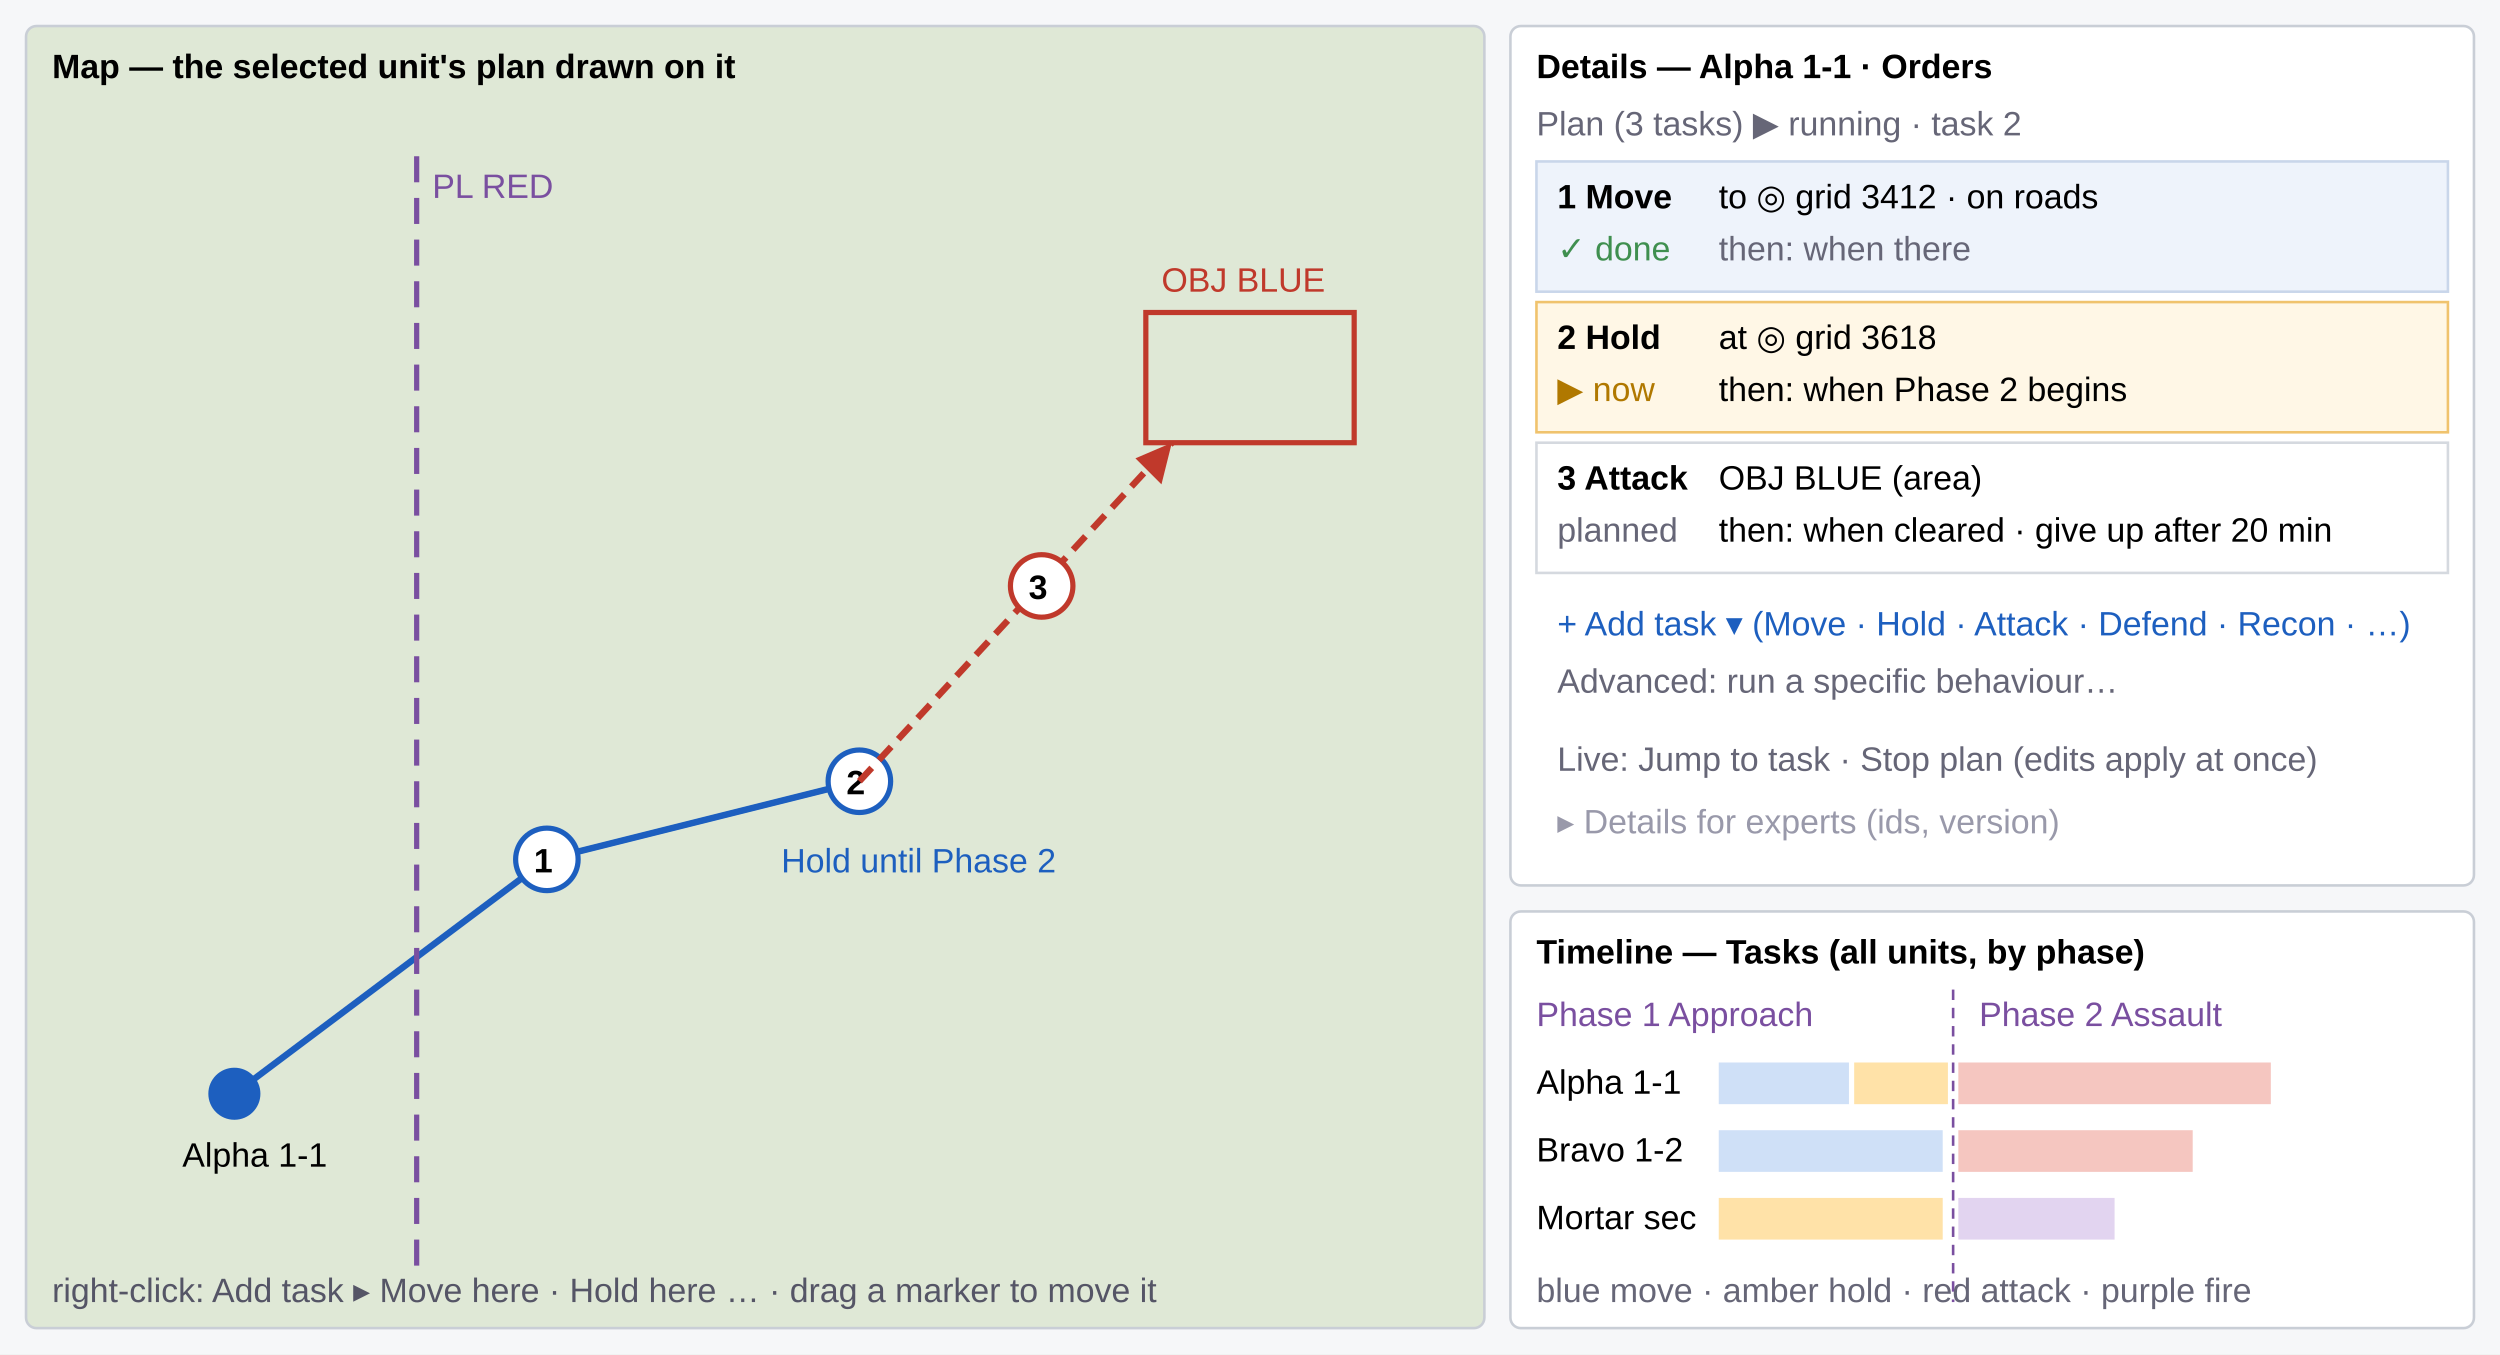
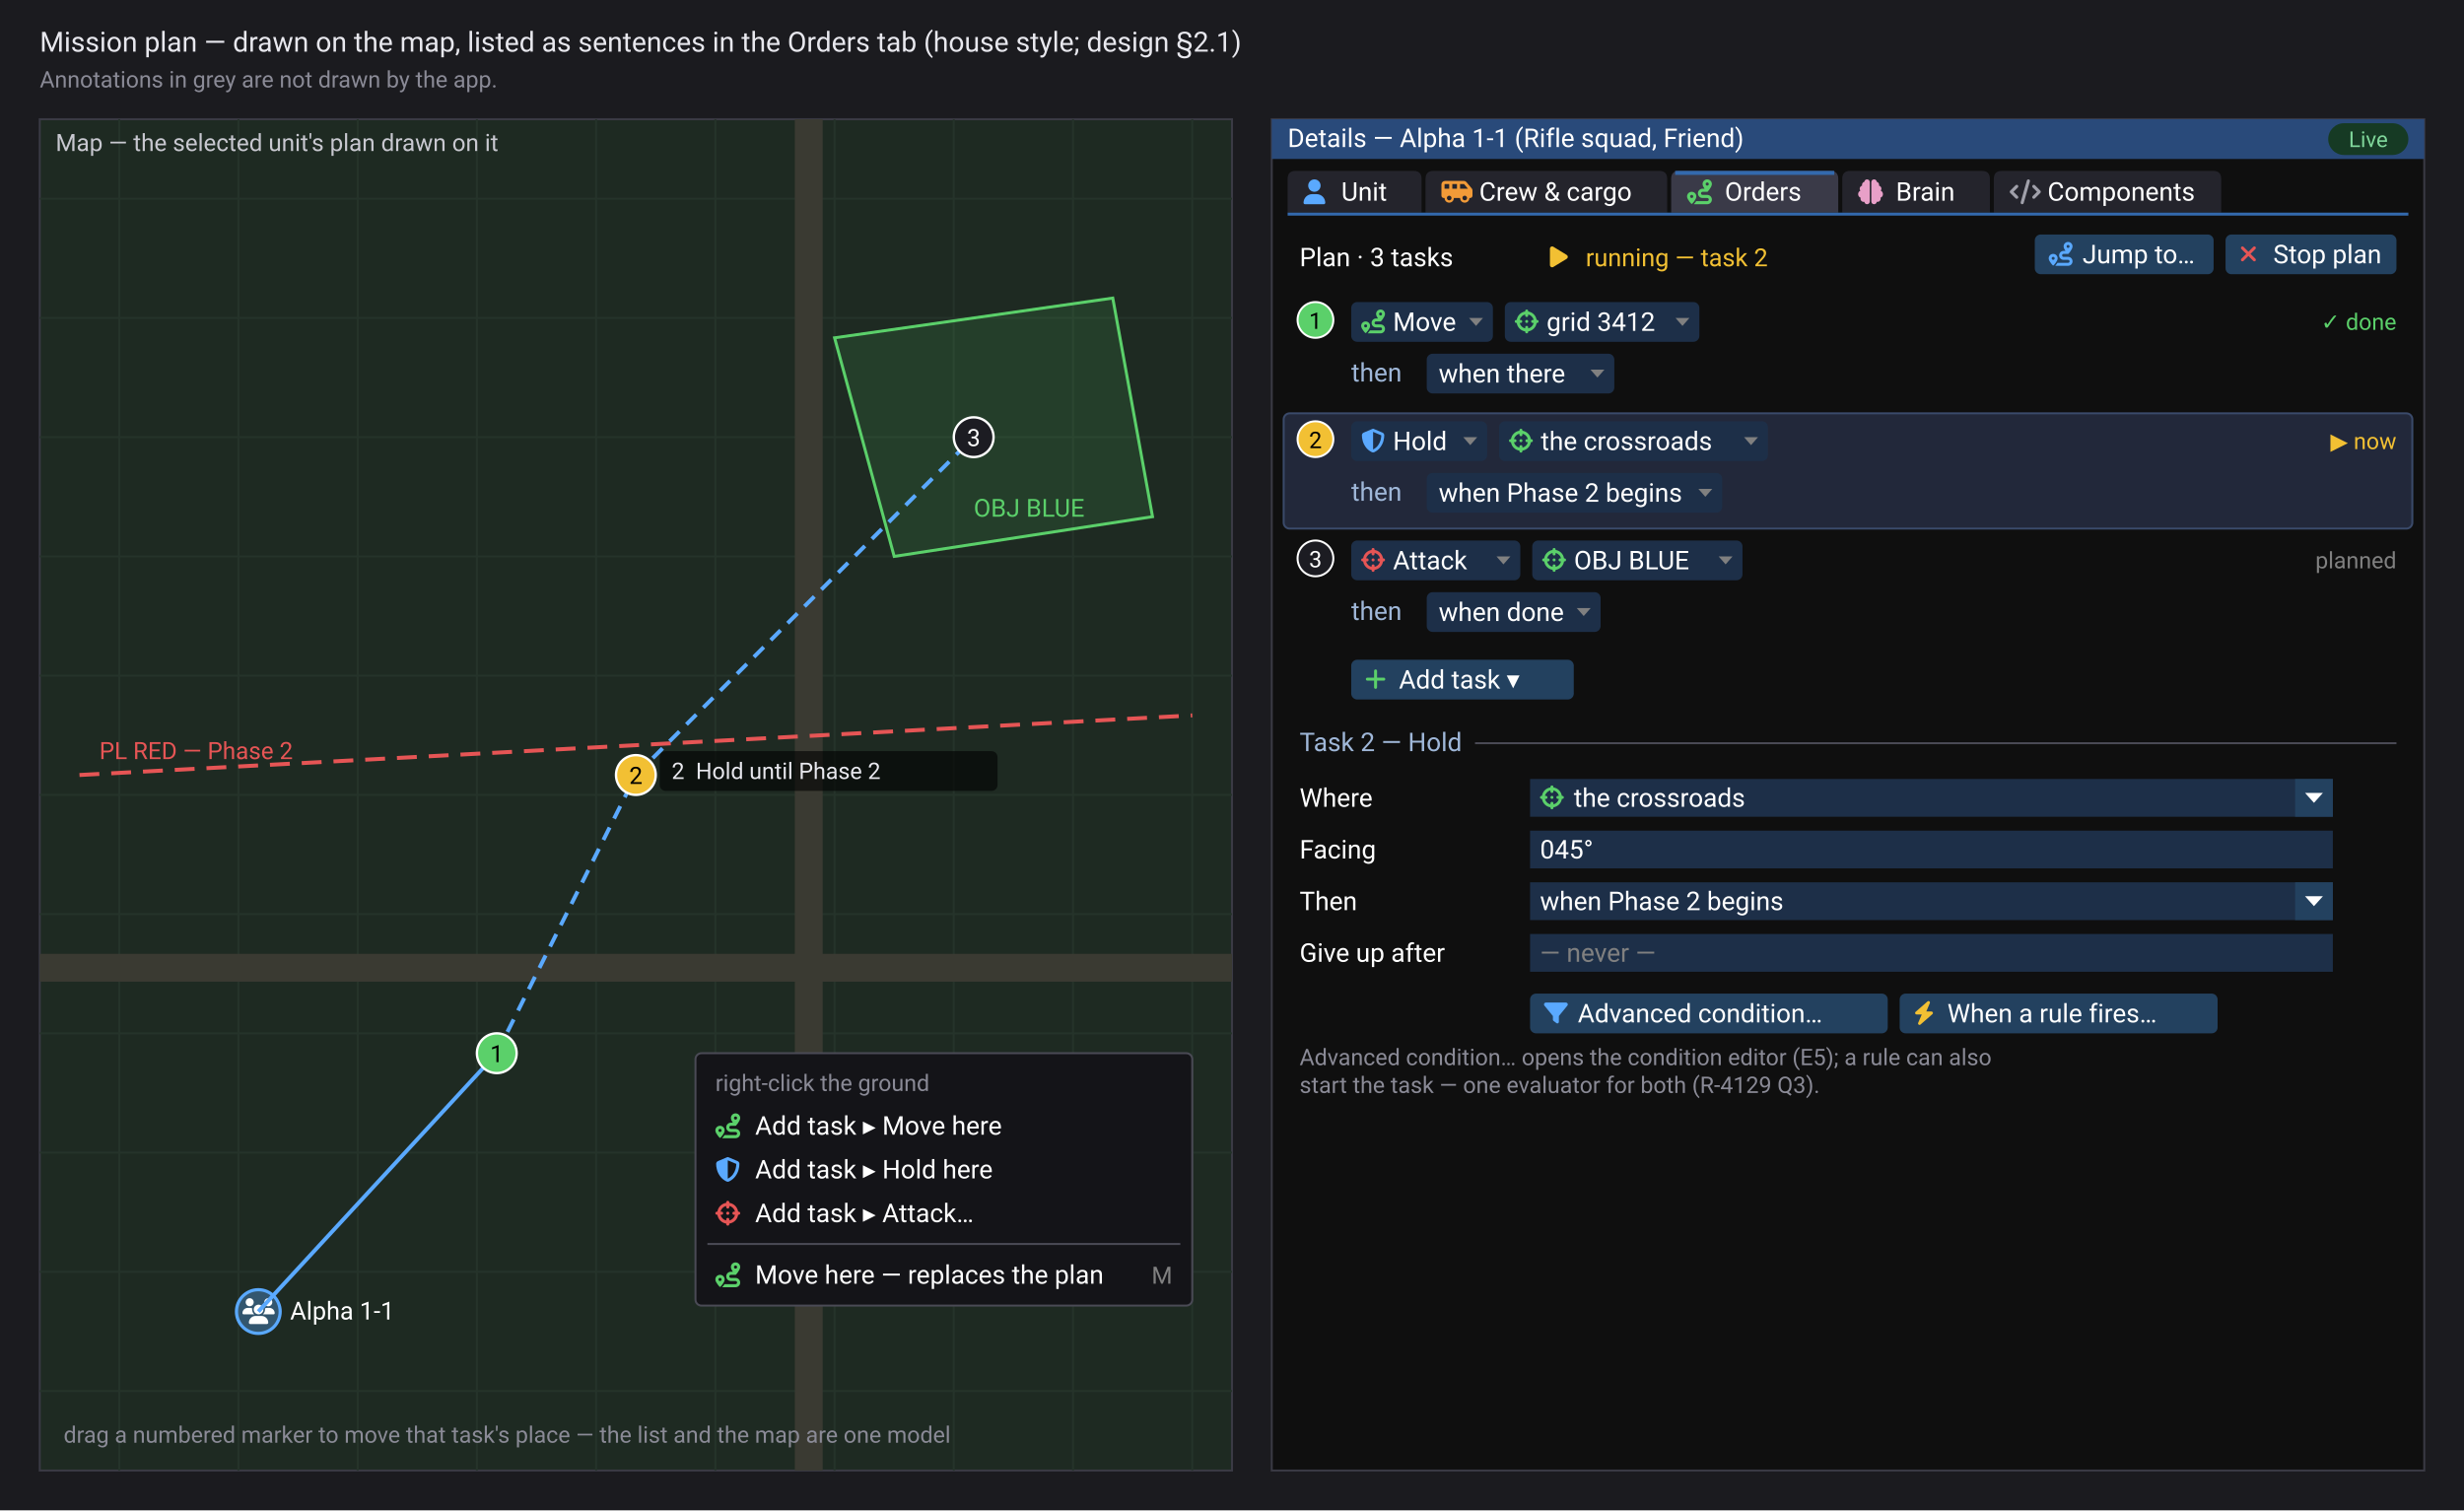
- <svg xmlns="http://www.w3.org/2000/svg" viewBox="0 0 960 520" font-family="Segoe UI, Arial, sans-serif" font-size="13">
-   <rect width="960" height="520" fill="#f6f7f9" />
-   <rect x="10" y="10" width="560" height="500" rx="4" fill="#dfe8d6" stroke="#c9ced6" />
-   <text x="20" y="30" font-weight="bold">Map — the selected unit's plan drawn on it</text>
-   <circle cx="90" cy="420" r="10" fill="#1d5fbf" />
-   <text x="70" y="448">Alpha 1-1</text>
-   <path d="M90 420 L210 330 L330 300" stroke="#1d5fbf" stroke-width="2.5" fill="none" />
-   <circle cx="210" cy="330" r="12" fill="#fff" stroke="#1d5fbf" stroke-width="2" />
-   <text x="205" y="335" font-weight="bold">1</text>
-   <circle cx="330" cy="300" r="12" fill="#fff" stroke="#1d5fbf" stroke-width="2" />
-   <text x="325" y="305" font-weight="bold">2</text>
-   <text x="300" y="335" fill="#1d5fbf">Hold until Phase 2</text>
-   <path d="M330 300 L450 170" stroke="#c0392b" stroke-width="2.5" fill="none" stroke-dasharray="7 4" />
-   <polygon points="450,170 436,176 446,186" fill="#c0392b" />
-   <circle cx="400" cy="225" r="12" fill="#fff" stroke="#c0392b" stroke-width="2" />
-   <text x="395" y="230" font-weight="bold">3</text>
-   <rect x="440" y="120" width="80" height="50" fill="none" stroke="#c0392b" stroke-width="2" />
-   <text x="446" y="112" fill="#c0392b">OBJ BLUE</text>
-   <line x1="160" y1="60" x2="160" y2="490" stroke="#7a4fa0" stroke-width="2" stroke-dasharray="10 6" />
-   <text x="166" y="76" fill="#7a4fa0">PL RED</text>
-   <text x="20" y="500" fill="#556">right-click: Add task ▸ Move here · Hold here … · drag a marker to move it</text>
-   <rect x="580" y="10" width="370" height="330" rx="4" fill="#fff" stroke="#c9ced6" />
-   <text x="590" y="30" font-weight="bold">Details — Alpha 1-1 · Orders</text>
-   <text x="590" y="52" fill="#667">Plan  (3 tasks)              ▶ running · task 2</text>
-   <rect x="590" y="62" width="350" height="50" fill="#eef3fb" stroke="#c9d6ea" />
-   <text x="598" y="80" font-weight="bold">1  Move</text>
-   <text x="660" y="80">to  ◎ grid 3412 · on roads</text>
-   <text x="598" y="100" fill="#3f8f4f">✓ done</text>
-   <text x="660" y="100" fill="#667">then: when there</text>
-   <rect x="590" y="116" width="350" height="50" fill="#fff7e6" stroke="#f0c36d" />
-   <text x="598" y="134" font-weight="bold">2  Hold</text>
-   <text x="660" y="134">at  ◎ grid 3618</text>
-   <text x="598" y="154" fill="#b07800">▶ now</text>
-   <text x="660" y="154">then: when Phase 2 begins</text>
-   <rect x="590" y="170" width="350" height="50" fill="#fff" stroke="#d5d9df" />
-   <text x="598" y="188" font-weight="bold">3  Attack</text>
-   <text x="660" y="188">OBJ BLUE  (area)</text>
-   <text x="598" y="208" fill="#667">planned</text>
-   <text x="660" y="208">then: when cleared · give up after 20 min</text>
-   <text x="598" y="244" fill="#1d5fbf">+ Add task ▾   (Move · Hold · Attack · Defend · Recon · …)</text>
-   <text x="598" y="266" fill="#667">Advanced: run a specific behaviour…</text>
-   <text x="598" y="296" fill="#667">Live: Jump to task · Stop plan     (edits apply at once)</text>
-   <text x="598" y="320" fill="#99a">▸ Details for experts (ids, version)</text>
-   <rect x="580" y="350" width="370" height="160" rx="4" fill="#fff" stroke="#c9ced6" />
-   <text x="590" y="370" font-weight="bold">Timeline — Tasks (all units, by phase)</text>
-   <text x="590" y="394" fill="#7a4fa0">Phase 1 Approach</text>
-   <text x="760" y="394" fill="#7a4fa0">Phase 2 Assault</text>
-   <line x1="750" y1="380" x2="750" y2="500" stroke="#7a4fa0" stroke-dasharray="4 3" />
-   <text x="590" y="420">Alpha 1-1</text>
-   <rect x="660" y="408" width="50" height="16" fill="#cfe0f7" />
-   <rect x="712" y="408" width="36" height="16" fill="#ffe2a8" />
-   <rect x="752" y="408" width="120" height="16" fill="#f5c6c0" />
-   <text x="590" y="446">Bravo 1-2</text>
-   <rect x="660" y="434" width="86" height="16" fill="#cfe0f7" />
-   <rect x="752" y="434" width="90" height="16" fill="#f5c6c0" />
-   <text x="590" y="472">Mortar sec</text>
-   <rect x="660" y="460" width="86" height="16" fill="#ffe2a8" />
-   <rect x="752" y="460" width="60" height="16" fill="#e2d4f0" />
-   <text x="590" y="500" fill="#667">blue move · amber hold · red attack · purple fire</text>
+ <svg xmlns="http://www.w3.org/2000/svg" width="1240" height="760" viewBox="0 0 1240 760">
+   <rect x="0" y="0" width="1240" height="760" fill="#1B1B1F" rx="0" opacity="1" />
+   <text x="20" y="26" fill="#E8E8EE" font-size="14" font-family="Roboto, Segoe UI, Arial, sans-serif" text-anchor="start" xml:space="preserve">Mission plan — drawn on the map, listed as sentences in the Orders tab (house style; design §2.1)</text>
+   <text x="20" y="44" fill="#8A8A96" font-size="11.5" font-family="Roboto, Segoe UI, Arial, sans-serif" text-anchor="start" xml:space="preserve">Annotations in grey are not drawn by the app.</text>
+   <rect x="20" y="60" width="600" height="680" fill="#1E2A22" rx="0" stroke="#3A3A44" stroke-width="1" opacity="1" />
+   <line x1="60" y1="60" x2="60" y2="740" stroke="#25332A" stroke-width="1" />
+   <line x1="120" y1="60" x2="120" y2="740" stroke="#25332A" stroke-width="1" />
+   <line x1="180" y1="60" x2="180" y2="740" stroke="#25332A" stroke-width="1" />
+   <line x1="240" y1="60" x2="240" y2="740" stroke="#25332A" stroke-width="1" />
+   <line x1="300" y1="60" x2="300" y2="740" stroke="#25332A" stroke-width="1" />
+   <line x1="360" y1="60" x2="360" y2="740" stroke="#25332A" stroke-width="1" />
+   <line x1="420" y1="60" x2="420" y2="740" stroke="#25332A" stroke-width="1" />
+   <line x1="480" y1="60" x2="480" y2="740" stroke="#25332A" stroke-width="1" />
+   <line x1="540" y1="60" x2="540" y2="740" stroke="#25332A" stroke-width="1" />
+   <line x1="600" y1="60" x2="600" y2="740" stroke="#25332A" stroke-width="1" />
+   <line x1="20" y1="100" x2="620" y2="100" stroke="#25332A" stroke-width="1" />
+   <line x1="20" y1="160" x2="620" y2="160" stroke="#25332A" stroke-width="1" />
+   <line x1="20" y1="220" x2="620" y2="220" stroke="#25332A" stroke-width="1" />
+   <line x1="20" y1="280" x2="620" y2="280" stroke="#25332A" stroke-width="1" />
+   <line x1="20" y1="340" x2="620" y2="340" stroke="#25332A" stroke-width="1" />
+   <line x1="20" y1="400" x2="620" y2="400" stroke="#25332A" stroke-width="1" />
+   <line x1="20" y1="460" x2="620" y2="460" stroke="#25332A" stroke-width="1" />
+   <line x1="20" y1="520" x2="620" y2="520" stroke="#25332A" stroke-width="1" />
+   <line x1="20" y1="580" x2="620" y2="580" stroke="#25332A" stroke-width="1" />
+   <line x1="20" y1="640" x2="620" y2="640" stroke="#25332A" stroke-width="1" />
+   <line x1="20" y1="700" x2="620" y2="700" stroke="#25332A" stroke-width="1" />
+   <rect x="20" y="480" width="600" height="14" fill="#3A3A32" rx="0" opacity="1" />
+   <rect x="400" y="60" width="14" height="680" fill="#3A3A32" rx="0" opacity="1" />
+   <text x="28" y="76" fill="#C8C8D0" font-size="12" font-family="Roboto, Segoe UI, Arial, sans-serif" text-anchor="start" xml:space="preserve">Map — the selected unit's plan drawn on it</text>
+   <polygon points="420,170 560,150 580,260 450,280" fill="#5BD06A" fill-opacity="0.12" stroke="#5BD06A" stroke-width="1.5" />
+   <text x="490" y="260" fill="#5BD06A" font-size="12.5" font-family="Roboto, Segoe UI, Arial, sans-serif" text-anchor="start" xml:space="preserve">OBJ BLUE</text>
+   <line x1="40" y1="390" x2="600" y2="360" stroke="#E65555" stroke-width="2" stroke-dasharray="10 6" />
+   <text x="50" y="382" fill="#E65555" font-size="12" font-family="Roboto, Segoe UI, Arial, sans-serif" text-anchor="start" xml:space="preserve">PL RED — Phase 2</text>
+   <circle cx="130" cy="660" r="11" fill="#5AA9FF" fill-opacity="0.35" stroke="#5AA9FF" stroke-width="1.6" />
+   <path d="M144 448Q189 447 213 408Q235 368 213 328Q189 289 144 288Q99 289 75 328Q53 368 75 408Q99 447 144 448ZM512 448Q557 447 581 408Q603 368 581 328Q557 289 512 288Q467 289 443 328Q421 368 443 408Q467 447 512 448ZM0 149Q1 195 31 225Q61 255 107 256H149Q173 256 194 246Q192 235 192 224Q194 165 235 128Q235 128 235 128Q235 128 235 128H21Q2 130 0 149ZM405 128Q405 128 405 128Q405 128 405 128Q446 165 448 224Q448 235 446 246Q467 256 491 256H533Q579 255 609 225Q639 195 640 149Q638 130 619 128H405ZM224 224Q224 250 237 272Q250 294 272 307Q295 320 320 320Q345 320 368 307Q390 294 403 272Q416 250 416 224Q416 198 403 176Q390 154 368 141Q345 128 320 128Q295 128 272 141Q250 154 237 176Q224 198 224 224ZM128 -37Q129 19 167 57Q205 95 261 96H379Q435 95 473 57Q511 19 512 -37Q510 -62 485 -64H155Q130 -62 128 -37Z" fill="#FFFFFF" fill-opacity="1" transform="translate(122,664.6543) scale(0.02539062,-0.02539062)" />
+   <text x="146" y="664" fill="#FFFFFF" font-size="12.5" font-family="Roboto, Segoe UI, Arial, sans-serif" text-anchor="start" xml:space="preserve">Alpha 1-1</text>
+   <line x1="130" y1="660" x2="250" y2="530" stroke="#5AA9FF" stroke-width="2" />
+   <line x1="250" y1="530" x2="320" y2="390" stroke="#5AA9FF" stroke-width="2" stroke-dasharray="7 5" />
+   <line x1="320" y1="390" x2="490" y2="220" stroke="#5AA9FF" stroke-width="2" stroke-dasharray="7 5" />
+   <circle cx="250" cy="530" r="10" fill="#5BD06A" stroke="#FFFFFF" stroke-width="1.2" />
+   <text x="250" y="534.5" fill="#000000" font-size="12" font-family="Roboto, Segoe UI, Arial, sans-serif" text-anchor="middle" xml:space="preserve">1</text>
+   <circle cx="320" cy="390" r="10" fill="#F2C033" stroke="#FFFFFF" stroke-width="1.2" />
+   <text x="320" y="394.5" fill="#000000" font-size="12" font-family="Roboto, Segoe UI, Arial, sans-serif" text-anchor="middle" xml:space="preserve">2</text>
+   <circle cx="490" cy="220" r="10" fill="#1C1C22" stroke="#FFFFFF" stroke-width="1.2" />
+   <text x="490" y="224.5" fill="#FFFFFF" font-size="12" font-family="Roboto, Segoe UI, Arial, sans-serif" text-anchor="middle" xml:space="preserve">3</text>
+   <rect x="332" y="378" width="170" height="20" fill="#000000" rx="3" opacity="0.6" />
+   <text x="338" y="392" fill="#E8E8EE" font-size="11.5" font-family="Roboto, Segoe UI, Arial, sans-serif" text-anchor="start" xml:space="preserve">2  Hold until Phase 2</text>
+   <rect x="350" y="530" width="250" height="127" fill="#141418" rx="3" stroke="#4A4A55" stroke-width="1" opacity="1" />
+   <text x="360" y="549" fill="#8A8A96" font-size="11.5" font-family="Roboto, Segoe UI, Arial, sans-serif" text-anchor="start" xml:space="preserve">right-click the ground</text>
+   <path d="M512 352Q511 326 496 296Q480 266 461 239Q441 213 427 197Q421 190 413 192H320Q306 192 297 183Q288 174 288 160Q288 146 297 137Q306 128 320 128H416Q457 127 484 100Q511 73 512 32Q511 -9 484 -36Q457 -63 416 -64H140Q153 -49 170 -27Q179 -15 189 0H416Q430 0 439 9Q448 18 448 32Q448 46 439 55Q430 64 416 64H320Q279 65 252 92Q225 119 224 160Q225 201 252 228Q279 255 320 256H360Q344 280 332 305Q321 330 320 352Q321 393 348 420Q375 447 416 448Q457 447 484 420Q511 393 512 352ZM117 -41Q111 -48 107 -52L105 -54Q95 -61 85 -52Q72 -38 52 -13Q32 12 16 41Q1 70 0 96Q1 137 28 164Q55 191 96 192Q137 191 164 164Q191 137 192 96Q191 73 179 47Q166 22 149 -2Q132 -24 118 -40L117 -41ZM128 96Q128 110 119 119Q110 128 96 128Q82 128 73 119Q64 110 64 96Q64 82 73 73Q82 64 96 64Q110 64 119 73Q128 82 128 96ZM416 320Q430 320 439 329Q448 338 448 352Q448 366 439 375Q430 384 416 384Q402 384 393 375Q384 366 384 352Q384 338 393 329Q402 320 416 320Z" fill="#5BD06A" fill-opacity="1" transform="translate(360,571.2061) scale(0.02441406,-0.02441406)" />
+   <text x="380" y="571" fill="#FFFFFF" font-size="13" font-family="Roboto, Segoe UI, Arial, sans-serif" text-anchor="start" xml:space="preserve">Add task ▸ Move here</text>
+   <path d="M256 448Q263 448 269 445L458 365Q475 358 485 343Q496 328 496 308Q497 257 479 188Q461 119 414 54Q368 -12 282 -55Q256 -67 230 -55Q144 -12 98 54Q51 119 33 188Q15 257 16 308Q16 328 27 343Q37 358 54 365L243 445Q249 448 256 448ZM256 381V3V381V3Q324 38 363 92Q401 146 417 203Q432 261 432 307L256 381Z" fill="#5AA9FF" fill-opacity="1" transform="translate(360,593.2061) scale(0.02441406,-0.02441406)" />
+   <text x="380" y="593" fill="#FFFFFF" font-size="13" font-family="Roboto, Segoe UI, Arial, sans-serif" text-anchor="start" xml:space="preserve">Add task ▸ Hold here</text>
+   <path d="M256 448Q270 448 279 439Q288 430 288 416V406Q360 394 409 345Q458 295 470 224H480Q494 224 503 215Q512 206 512 192Q512 178 503 169Q494 160 480 160H470Q458 88 409 39Q359 -10 288 -22V-32Q288 -46 279 -55Q270 -64 256 -64Q242 -64 233 -55Q224 -46 224 -32V-22Q152 -10 103 39Q54 88 42 160H32Q18 160 9 169Q0 178 0 192Q0 206 9 215Q18 224 32 224H42Q54 296 103 345Q152 394 224 406V416Q224 430 233 439Q242 448 256 448ZM107 160Q117 116 149 85Q180 53 224 43V64Q224 78 233 87Q242 96 256 96Q270 96 279 87Q288 78 288 64V43Q332 53 363 85Q395 116 405 160H384Q370 160 361 169Q352 178 352 192Q352 206 361 215Q370 224 384 224H405Q395 268 363 299Q332 331 288 341V320Q288 306 279 297Q270 288 256 288Q242 288 233 297Q224 306 224 320V341Q180 331 149 299Q117 268 107 224H128Q142 224 151 215Q160 206 160 192Q160 178 151 169Q142 160 128 160H107ZM256 224Q270 224 279 215Q288 206 288 192Q288 178 279 169Q270 160 256 160Q242 160 233 169Q224 178 224 192Q224 206 233 215Q242 224 256 224Z" fill="#E65555" fill-opacity="1" transform="translate(360,615.2061) scale(0.02441406,-0.02441406)" />
+   <text x="380" y="615" fill="#FFFFFF" font-size="13" font-family="Roboto, Segoe UI, Arial, sans-serif" text-anchor="start" xml:space="preserve">Add task ▸ Attack…</text>
+   <line x1="356" y1="626" x2="594" y2="626" stroke="#4A4A55" stroke-width="1" />
+   <path d="M512 352Q511 326 496 296Q480 266 461 239Q441 213 427 197Q421 190 413 192H320Q306 192 297 183Q288 174 288 160Q288 146 297 137Q306 128 320 128H416Q457 127 484 100Q511 73 512 32Q511 -9 484 -36Q457 -63 416 -64H140Q153 -49 170 -27Q179 -15 189 0H416Q430 0 439 9Q448 18 448 32Q448 46 439 55Q430 64 416 64H320Q279 65 252 92Q225 119 224 160Q225 201 252 228Q279 255 320 256H360Q344 280 332 305Q321 330 320 352Q321 393 348 420Q375 447 416 448Q457 447 484 420Q511 393 512 352ZM117 -41Q111 -48 107 -52L105 -54Q95 -61 85 -52Q72 -38 52 -13Q32 12 16 41Q1 70 0 96Q1 137 28 164Q55 191 96 192Q137 191 164 164Q191 137 192 96Q191 73 179 47Q166 22 149 -2Q132 -24 118 -40L117 -41ZM128 96Q128 110 119 119Q110 128 96 128Q82 128 73 119Q64 110 64 96Q64 82 73 73Q82 64 96 64Q110 64 119 73Q128 82 128 96ZM416 320Q430 320 439 329Q448 338 448 352Q448 366 439 375Q430 384 416 384Q402 384 393 375Q384 366 384 352Q384 338 393 329Q402 320 416 320Z" fill="#5BD06A" fill-opacity="1" transform="translate(360,646.2061) scale(0.02441406,-0.02441406)" />
+   <text x="380" y="646" fill="#FFFFFF" font-size="13" font-family="Roboto, Segoe UI, Arial, sans-serif" text-anchor="start" xml:space="preserve">Move here — replaces the plan</text>
+   <text x="590" y="646" fill="#808080" font-size="12" font-family="Roboto, Segoe UI, Arial, sans-serif" text-anchor="end" xml:space="preserve">M</text>
+   <text x="32" y="726" fill="#8A8A96" font-size="11.5" font-family="Roboto, Segoe UI, Arial, sans-serif" text-anchor="start" xml:space="preserve">drag a numbered marker to move that task's place — the list and the map are one model</text>
+   <rect x="640" y="60" width="580" height="680" fill="#0F0F0F" rx="0" stroke="#3A3A44" stroke-width="1" opacity="1" />
+   <rect x="640" y="60" width="580" height="20" fill="#294A7A" rx="0" opacity="1" />
+   <text x="648" y="74" fill="#FFFFFF" font-size="13" font-family="Roboto, Segoe UI, Arial, sans-serif" text-anchor="start" xml:space="preserve">Details — Alpha 1-1 (Rifle squad, Friend)</text>
+   <rect x="1171.662" y="62" width="40.338" height="16" fill="#163A24" rx="8" opacity="1" />
+   <text x="1191.831" y="74" fill="#7FD69A" font-size="11" font-family="Roboto, Segoe UI, Arial, sans-serif" text-anchor="middle" xml:space="preserve">Live</text>
+   <path d="M648 107 L648 90 Q648 86 652 86 L711.4 86 Q715.4 86 715.4 90 L715.4 107 Z" fill="#24242C" />
+   <path d="M224 192Q259 192 288 209Q317 226 335 256Q352 286 352 320Q352 354 335 384Q317 414 288 431Q259 448 224 448Q189 448 160 431Q131 414 113 384Q96 354 96 320Q96 286 113 256Q131 226 160 209Q189 192 224 192ZM178 144Q103 142 52 92Q2 41 0 -34Q0 -47 9 -55Q17 -64 30 -64H418Q431 -64 439 -55Q448 -47 448 -34Q446 41 396 92Q345 142 270 144H178Z" fill="#5AA9FF" fill-opacity="1" transform="translate(656,101.2061) scale(0.02441406,-0.02441406)" />
+   <text x="675" y="101" fill="#FFFFFF" font-size="13" font-family="Roboto, Segoe UI, Arial, sans-serif" text-anchor="start" xml:space="preserve">Unit</text>
+   <path d="M717.4 107 L717.4 90 Q717.4 86 721.4 86 L835.0 86 Q839.0 86 839.0 90 L839.0 107 Z" fill="#24242C" />
+   <path d="M64 344V256V344V256H160V352H72Q65 351 64 344ZM546 256 465 352 546 256 465 352H384V256H546ZM320 256V352V256V352H224V256H320ZM592 64H576H592H576Q575 23 548 -4Q521 -31 480 -32Q439 -31 412 -4Q385 23 384 64H256Q255 23 228 -4Q201 -31 160 -32Q119 -31 92 -4Q65 23 64 64H48Q28 65 14 78Q1 92 0 112V344Q1 375 21 395Q41 415 72 416H192H465Q495 415 514 393L625 261Q640 244 640 220V112Q639 92 626 78Q612 65 592 64ZM528 64Q527 91 504 106Q480 118 456 106Q433 91 432 64Q433 37 456 22Q480 10 504 22Q527 37 528 64ZM160 16Q187 17 202 40Q214 64 202 88Q187 111 160 112Q133 111 118 88Q106 64 118 40Q133 17 160 16Z" fill="#F29B38" fill-opacity="1" transform="translate(725.4,101.2061) scale(0.02441406,-0.02441406)" />
+   <text x="744.4" y="101" fill="#FFFFFF" font-size="13" font-family="Roboto, Segoe UI, Arial, sans-serif" text-anchor="start" xml:space="preserve">Crew &amp; cargo</text>
+   <path d="M841.0 107 L841.0 90 Q841.0 86 845.0 86 L921.1 86 Q925.1 86 925.1 90 L925.1 107 Z" fill="#3A3A48" />
+   <rect x="843.0" y="86" width="80.1" height="2" fill="#3369AD" rx="0" opacity="1" />
+   <path d="M512 352Q511 326 496 296Q480 266 461 239Q441 213 427 197Q421 190 413 192H320Q306 192 297 183Q288 174 288 160Q288 146 297 137Q306 128 320 128H416Q457 127 484 100Q511 73 512 32Q511 -9 484 -36Q457 -63 416 -64H140Q153 -49 170 -27Q179 -15 189 0H416Q430 0 439 9Q448 18 448 32Q448 46 439 55Q430 64 416 64H320Q279 65 252 92Q225 119 224 160Q225 201 252 228Q279 255 320 256H360Q344 280 332 305Q321 330 320 352Q321 393 348 420Q375 447 416 448Q457 447 484 420Q511 393 512 352ZM117 -41Q111 -48 107 -52L105 -54Q95 -61 85 -52Q72 -38 52 -13Q32 12 16 41Q1 70 0 96Q1 137 28 164Q55 191 96 192Q137 191 164 164Q191 137 192 96Q191 73 179 47Q166 22 149 -2Q132 -24 118 -40L117 -41ZM128 96Q128 110 119 119Q110 128 96 128Q82 128 73 119Q64 110 64 96Q64 82 73 73Q82 64 96 64Q110 64 119 73Q128 82 128 96ZM416 320Q430 320 439 329Q448 338 448 352Q448 366 439 375Q430 384 416 384Q402 384 393 375Q384 366 384 352Q384 338 393 329Q402 320 416 320Z" fill="#5BD06A" fill-opacity="1" transform="translate(849.0,101.2061) scale(0.02441406,-0.02441406)" />
+   <text x="868.0" y="101" fill="#FFFFFF" font-size="13" font-family="Roboto, Segoe UI, Arial, sans-serif" text-anchor="start" xml:space="preserve">Orders</text>
+   <path d="M927.1 107 L927.1 90 Q927.1 86 931.1 86 L997.4 86 Q1001.4 86 1001.4 90 L1001.4 107 Z" fill="#24242C" />
+   <path d="M184 448Q208 447 224 432Q239 416 240 392V-8Q239 -32 224 -48Q208 -63 184 -64Q162 -64 146 -50Q131 -36 128 -14Q120 -16 112 -16Q85 -15 67 3Q49 21 48 48Q48 59 52 69Q29 78 14 98Q0 118 0 144Q0 168 13 187Q25 206 46 216Q32 233 32 256Q32 279 46 296Q60 313 82 319Q80 327 80 336Q80 359 94 376Q107 392 128 398Q131 420 146 434Q162 448 184 448ZM328 448Q350 448 366 434Q381 420 384 398Q405 392 418 376Q432 359 432 336Q432 327 430 319Q452 313 466 296Q480 279 480 256Q480 233 466 216Q487 206 499 187Q512 168 512 144Q512 118 498 98Q483 78 460 69Q464 59 464 48Q463 21 445 3Q427 -15 400 -16Q392 -16 384 -14Q381 -36 366 -50Q350 -64 328 -64Q304 -63 288 -48Q273 -32 272 -8V392Q273 416 288 432Q304 447 328 448Z" fill="#E8A0C8" fill-opacity="1" transform="translate(935.1,101.2061) scale(0.02441406,-0.02441406)" />
+   <text x="954.1" y="101" fill="#FFFFFF" font-size="13" font-family="Roboto, Segoe UI, Arial, sans-serif" text-anchor="start" xml:space="preserve">Brain</text>
+   <path d="M1003.4 107 L1003.4 90 Q1003.4 86 1007.4 86 L1113.8 86 Q1117.8 86 1117.8 90 L1117.8 107 Z" fill="#24242C" />
+   <path d="M393 447Q380 450 368 444Q357 438 353 425L225 -23Q222 -36 228 -48Q234 -59 247 -63Q260 -66 272 -60Q283 -54 287 -41L415 407Q418 420 412 432Q406 443 393 447ZM473 327Q464 317 464 304Q464 291 473 281L563 192L473 103Q464 93 464 80Q464 67 473 57Q483 48 496 48Q509 48 519 57L631 169Q640 179 640 192Q640 205 631 215L519 327Q509 336 496 336Q483 336 473 327ZM167 327Q157 336 144 336Q131 336 121 327L9 215Q0 205 0 192Q0 179 9 169L121 57Q131 48 144 48Q157 48 167 57Q176 67 176 80Q176 93 167 103L77 192L167 281Q176 291 176 304Q176 317 167 327Z" fill="#A0A0AA" fill-opacity="1" transform="translate(1011.4,101.2061) scale(0.02441406,-0.02441406)" />
+   <text x="1030.4" y="101" fill="#FFFFFF" font-size="13" font-family="Roboto, Segoe UI, Arial, sans-serif" text-anchor="start" xml:space="preserve">Components</text>
+   <rect x="648" y="107" width="564" height="1.5" fill="#3369AD" rx="0" opacity="1" />
+   <text x="654" y="134" fill="#FFFFFF" font-size="13" font-family="Roboto, Segoe UI, Arial, sans-serif" text-anchor="start" xml:space="preserve">Plan · 3 tasks</text>
+   <path d="M73 409Q49 423 25 410Q1 396 0 368V16Q1 -12 25 -26Q49 -39 73 -25L361 151Q383 165 384 192Q383 218 361 233L73 409Z" fill="#F2C033" fill-opacity="1" transform="translate(780,133.7578) scale(0.0234375,-0.0234375)" />
+   <text x="798" y="134" fill="#F2C033" font-size="12.5" font-family="Roboto, Segoe UI, Arial, sans-serif" text-anchor="start" xml:space="preserve">running — task 2</text>
+   <rect x="1024" y="118" width="90" height="20" fill="#23415F" rx="3" opacity="1" />
+   <path d="M512 352Q511 326 496 296Q480 266 461 239Q441 213 427 197Q421 190 413 192H320Q306 192 297 183Q288 174 288 160Q288 146 297 137Q306 128 320 128H416Q457 127 484 100Q511 73 512 32Q511 -9 484 -36Q457 -63 416 -64H140Q153 -49 170 -27Q179 -15 189 0H416Q430 0 439 9Q448 18 448 32Q448 46 439 55Q430 64 416 64H320Q279 65 252 92Q225 119 224 160Q225 201 252 228Q279 255 320 256H360Q344 280 332 305Q321 330 320 352Q321 393 348 420Q375 447 416 448Q457 447 484 420Q511 393 512 352ZM117 -41Q111 -48 107 -52L105 -54Q95 -61 85 -52Q72 -38 52 -13Q32 12 16 41Q1 70 0 96Q1 137 28 164Q55 191 96 192Q137 191 164 164Q191 137 192 96Q191 73 179 47Q166 22 149 -2Q132 -24 118 -40L117 -41ZM128 96Q128 110 119 119Q110 128 96 128Q82 128 73 119Q64 110 64 96Q64 82 73 73Q82 64 96 64Q110 64 119 73Q128 82 128 96ZM416 320Q430 320 439 329Q448 338 448 352Q448 366 439 375Q430 384 416 384Q402 384 393 375Q384 366 384 352Q384 338 393 329Q402 320 416 320Z" fill="#5AA9FF" fill-opacity="1" transform="translate(1031,132.2578) scale(0.0234375,-0.0234375)" />
+   <text x="1048" y="132.5" fill="#FFFFFF" font-size="13" font-family="Roboto, Segoe UI, Arial, sans-serif" text-anchor="start" xml:space="preserve">Jump to…</text>
+   <rect x="1120" y="118" width="86" height="20" fill="#23415F" rx="3" opacity="1" />
+   <path d="M343 297Q352 307 352 320Q352 333 343 343Q333 352 320 352Q307 352 297 343L192 237L87 343Q77 352 64 352Q51 352 41 343Q32 333 32 320Q32 307 41 297L147 192L41 87Q32 77 32 64Q32 51 41 41Q51 32 64 32Q77 32 87 41L192 147L297 41Q307 32 320 32Q333 32 343 41Q352 51 352 64Q352 77 343 87L237 192L343 297Z" fill="#E65555" fill-opacity="1" transform="translate(1127,132.2578) scale(0.0234375,-0.0234375)" />
+   <text x="1144" y="132.5" fill="#FFFFFF" font-size="13" font-family="Roboto, Segoe UI, Arial, sans-serif" text-anchor="start" xml:space="preserve">Stop plan</text>
+   <circle cx="662" cy="161" r="9" fill="#5BD06A" stroke="#FFFFFF" stroke-width="1" />
+   <text x="662" y="165.5" fill="#000000" font-size="11.5" font-family="Roboto, Segoe UI, Arial, sans-serif" text-anchor="middle" xml:space="preserve">1</text>
+   <rect x="680" y="152" width="71.3" height="20" fill="#1D2F48" rx="3" opacity="1" />
+   <path d="M512 352Q511 326 496 296Q480 266 461 239Q441 213 427 197Q421 190 413 192H320Q306 192 297 183Q288 174 288 160Q288 146 297 137Q306 128 320 128H416Q457 127 484 100Q511 73 512 32Q511 -9 484 -36Q457 -63 416 -64H140Q153 -49 170 -27Q179 -15 189 0H416Q430 0 439 9Q448 18 448 32Q448 46 439 55Q430 64 416 64H320Q279 65 252 92Q225 119 224 160Q225 201 252 228Q279 255 320 256H360Q344 280 332 305Q321 330 320 352Q321 393 348 420Q375 447 416 448Q457 447 484 420Q511 393 512 352ZM117 -41Q111 -48 107 -52L105 -54Q95 -61 85 -52Q72 -38 52 -13Q32 12 16 41Q1 70 0 96Q1 137 28 164Q55 191 96 192Q137 191 164 164Q191 137 192 96Q191 73 179 47Q166 22 149 -2Q132 -24 118 -40L117 -41ZM128 96Q128 110 119 119Q110 128 96 128Q82 128 73 119Q64 110 64 96Q64 82 73 73Q82 64 96 64Q110 64 119 73Q128 82 128 96ZM416 320Q430 320 439 329Q448 338 448 352Q448 366 439 375Q430 384 416 384Q402 384 393 375Q384 366 384 352Q384 338 393 329Q402 320 416 320Z" fill="#5BD06A" fill-opacity="1" transform="translate(685,166.2578) scale(0.0234375,-0.0234375)" />
+   <text x="701" y="166.5" fill="#FFFFFF" font-size="13" font-family="Roboto, Segoe UI, Arial, sans-serif" text-anchor="start" xml:space="preserve">Move</text>
+   <path d="M739.3 160 l3.5 4 l3.5 -4 z" fill="#808080" />
+   <rect x="757.3" y="152" width="97.9" height="20" fill="#1D2F48" rx="3" opacity="1" />
+   <path d="M256 448Q270 448 279 439Q288 430 288 416V406Q360 394 409 345Q458 295 470 224H480Q494 224 503 215Q512 206 512 192Q512 178 503 169Q494 160 480 160H470Q458 88 409 39Q359 -10 288 -22V-32Q288 -46 279 -55Q270 -64 256 -64Q242 -64 233 -55Q224 -46 224 -32V-22Q152 -10 103 39Q54 88 42 160H32Q18 160 9 169Q0 178 0 192Q0 206 9 215Q18 224 32 224H42Q54 296 103 345Q152 394 224 406V416Q224 430 233 439Q242 448 256 448ZM107 160Q117 116 149 85Q180 53 224 43V64Q224 78 233 87Q242 96 256 96Q270 96 279 87Q288 78 288 64V43Q332 53 363 85Q395 116 405 160H384Q370 160 361 169Q352 178 352 192Q352 206 361 215Q370 224 384 224H405Q395 268 363 299Q332 331 288 341V320Q288 306 279 297Q270 288 256 288Q242 288 233 297Q224 306 224 320V341Q180 331 149 299Q117 268 107 224H128Q142 224 151 215Q160 206 160 192Q160 178 151 169Q142 160 128 160H107ZM256 224Q270 224 279 215Q288 206 288 192Q288 178 279 169Q270 160 256 160Q242 160 233 169Q224 178 224 192Q224 206 233 215Q242 224 256 224Z" fill="#5BD06A" fill-opacity="1" transform="translate(762.3,166.2578) scale(0.0234375,-0.0234375)" />
+   <text x="778.3" y="166.5" fill="#FFFFFF" font-size="13" font-family="Roboto, Segoe UI, Arial, sans-serif" text-anchor="start" xml:space="preserve">grid 3412</text>
+   <path d="M843.2 160 l3.5 4 l3.5 -4 z" fill="#808080" />
+   <text x="680" y="192" fill="#9FB7D8" font-size="13" font-family="Roboto, Segoe UI, Arial, sans-serif" text-anchor="start" xml:space="preserve">then</text>
+   <rect x="718" y="178" width="94.4" height="20" fill="#1D2F48" rx="3" opacity="1" />
+   <text x="724" y="192.5" fill="#FFFFFF" font-size="13" font-family="Roboto, Segoe UI, Arial, sans-serif" text-anchor="start" xml:space="preserve">when there</text>
+   <path d="M800.4 186 l3.5 4 l3.5 -4 z" fill="#808080" />
+   <text x="1206" y="166" fill="#5BD06A" font-size="11.5" font-family="Roboto, Segoe UI, Arial, sans-serif" text-anchor="end" xml:space="preserve">✓ done</text>
+   <rect x="646" y="208" width="568" height="58" fill="#22283A" rx="3" stroke="#3A4A6A" stroke-width="1" opacity="1" />
+   <circle cx="662" cy="221" r="9" fill="#F2C033" stroke="#FFFFFF" stroke-width="1" />
+   <text x="662" y="225.5" fill="#000000" font-size="11.5" font-family="Roboto, Segoe UI, Arial, sans-serif" text-anchor="middle" xml:space="preserve">2</text>
+   <rect x="680" y="212" width="68.4" height="20" fill="#1D2F48" rx="3" opacity="1" />
+   <path d="M256 448Q263 448 269 445L458 365Q475 358 485 343Q496 328 496 308Q497 257 479 188Q461 119 414 54Q368 -12 282 -55Q256 -67 230 -55Q144 -12 98 54Q51 119 33 188Q15 257 16 308Q16 328 27 343Q37 358 54 365L243 445Q249 448 256 448ZM256 381V3V381V3Q324 38 363 92Q401 146 417 203Q432 261 432 307L256 381Z" fill="#5AA9FF" fill-opacity="1" transform="translate(685,226.2578) scale(0.0234375,-0.0234375)" />
+   <text x="701" y="226.5" fill="#FFFFFF" font-size="13" font-family="Roboto, Segoe UI, Arial, sans-serif" text-anchor="start" xml:space="preserve">Hold</text>
+   <path d="M736.4 220 l3.5 4 l3.5 -4 z" fill="#808080" />
+   <rect x="754.4" y="212" width="135.3" height="20" fill="#1D2F48" rx="3" opacity="1" />
+   <path d="M256 448Q270 448 279 439Q288 430 288 416V406Q360 394 409 345Q458 295 470 224H480Q494 224 503 215Q512 206 512 192Q512 178 503 169Q494 160 480 160H470Q458 88 409 39Q359 -10 288 -22V-32Q288 -46 279 -55Q270 -64 256 -64Q242 -64 233 -55Q224 -46 224 -32V-22Q152 -10 103 39Q54 88 42 160H32Q18 160 9 169Q0 178 0 192Q0 206 9 215Q18 224 32 224H42Q54 296 103 345Q152 394 224 406V416Q224 430 233 439Q242 448 256 448ZM107 160Q117 116 149 85Q180 53 224 43V64Q224 78 233 87Q242 96 256 96Q270 96 279 87Q288 78 288 64V43Q332 53 363 85Q395 116 405 160H384Q370 160 361 169Q352 178 352 192Q352 206 361 215Q370 224 384 224H405Q395 268 363 299Q332 331 288 341V320Q288 306 279 297Q270 288 256 288Q242 288 233 297Q224 306 224 320V341Q180 331 149 299Q117 268 107 224H128Q142 224 151 215Q160 206 160 192Q160 178 151 169Q142 160 128 160H107ZM256 224Q270 224 279 215Q288 206 288 192Q288 178 279 169Q270 160 256 160Q242 160 233 169Q224 178 224 192Q224 206 233 215Q242 224 256 224Z" fill="#5BD06A" fill-opacity="1" transform="translate(759.4,226.2578) scale(0.0234375,-0.0234375)" />
+   <text x="775.4" y="226.5" fill="#FFFFFF" font-size="13" font-family="Roboto, Segoe UI, Arial, sans-serif" text-anchor="start" xml:space="preserve">the crossroads</text>
+   <path d="M877.7 220 l3.5 4 l3.5 -4 z" fill="#808080" />
+   <text x="680" y="252" fill="#9FB7D8" font-size="13" font-family="Roboto, Segoe UI, Arial, sans-serif" text-anchor="start" xml:space="preserve">then</text>
+   <rect x="718" y="238" width="148.7" height="20" fill="#1D2F48" rx="3" opacity="1" />
+   <text x="724" y="252.5" fill="#FFFFFF" font-size="13" font-family="Roboto, Segoe UI, Arial, sans-serif" text-anchor="start" xml:space="preserve">when Phase 2 begins</text>
+   <path d="M854.7 246 l3.5 4 l3.5 -4 z" fill="#808080" />
+   <text x="1206" y="226" fill="#F2C033" font-size="11.5" font-family="Roboto, Segoe UI, Arial, sans-serif" text-anchor="end" xml:space="preserve">▶ now</text>
+   <circle cx="662" cy="281" r="9" fill="#1C1C22" stroke="#FFFFFF" stroke-width="1" />
+   <text x="662" y="285.5" fill="#FFFFFF" font-size="11.5" font-family="Roboto, Segoe UI, Arial, sans-serif" text-anchor="middle" xml:space="preserve">3</text>
+   <rect x="680" y="272" width="85.1" height="20" fill="#1D2F48" rx="3" opacity="1" />
+   <path d="M256 448Q270 448 279 439Q288 430 288 416V406Q360 394 409 345Q458 295 470 224H480Q494 224 503 215Q512 206 512 192Q512 178 503 169Q494 160 480 160H470Q458 88 409 39Q359 -10 288 -22V-32Q288 -46 279 -55Q270 -64 256 -64Q242 -64 233 -55Q224 -46 224 -32V-22Q152 -10 103 39Q54 88 42 160H32Q18 160 9 169Q0 178 0 192Q0 206 9 215Q18 224 32 224H42Q54 296 103 345Q152 394 224 406V416Q224 430 233 439Q242 448 256 448ZM107 160Q117 116 149 85Q180 53 224 43V64Q224 78 233 87Q242 96 256 96Q270 96 279 87Q288 78 288 64V43Q332 53 363 85Q395 116 405 160H384Q370 160 361 169Q352 178 352 192Q352 206 361 215Q370 224 384 224H405Q395 268 363 299Q332 331 288 341V320Q288 306 279 297Q270 288 256 288Q242 288 233 297Q224 306 224 320V341Q180 331 149 299Q117 268 107 224H128Q142 224 151 215Q160 206 160 192Q160 178 151 169Q142 160 128 160H107ZM256 224Q270 224 279 215Q288 206 288 192Q288 178 279 169Q270 160 256 160Q242 160 233 169Q224 178 224 192Q224 206 233 215Q242 224 256 224Z" fill="#E65555" fill-opacity="1" transform="translate(685,286.2578) scale(0.0234375,-0.0234375)" />
+   <text x="701" y="286.5" fill="#FFFFFF" font-size="13" font-family="Roboto, Segoe UI, Arial, sans-serif" text-anchor="start" xml:space="preserve">Attack</text>
+   <path d="M753.1 280 l3.5 4 l3.5 -4 z" fill="#808080" />
+   <rect x="771.1" y="272" width="105.8" height="20" fill="#1D2F48" rx="3" opacity="1" />
+   <path d="M256 448Q270 448 279 439Q288 430 288 416V406Q360 394 409 345Q458 295 470 224H480Q494 224 503 215Q512 206 512 192Q512 178 503 169Q494 160 480 160H470Q458 88 409 39Q359 -10 288 -22V-32Q288 -46 279 -55Q270 -64 256 -64Q242 -64 233 -55Q224 -46 224 -32V-22Q152 -10 103 39Q54 88 42 160H32Q18 160 9 169Q0 178 0 192Q0 206 9 215Q18 224 32 224H42Q54 296 103 345Q152 394 224 406V416Q224 430 233 439Q242 448 256 448ZM107 160Q117 116 149 85Q180 53 224 43V64Q224 78 233 87Q242 96 256 96Q270 96 279 87Q288 78 288 64V43Q332 53 363 85Q395 116 405 160H384Q370 160 361 169Q352 178 352 192Q352 206 361 215Q370 224 384 224H405Q395 268 363 299Q332 331 288 341V320Q288 306 279 297Q270 288 256 288Q242 288 233 297Q224 306 224 320V341Q180 331 149 299Q117 268 107 224H128Q142 224 151 215Q160 206 160 192Q160 178 151 169Q142 160 128 160H107ZM256 224Q270 224 279 215Q288 206 288 192Q288 178 279 169Q270 160 256 160Q242 160 233 169Q224 178 224 192Q224 206 233 215Q242 224 256 224Z" fill="#5BD06A" fill-opacity="1" transform="translate(776.1,286.2578) scale(0.0234375,-0.0234375)" />
+   <text x="792.1" y="286.5" fill="#FFFFFF" font-size="13" font-family="Roboto, Segoe UI, Arial, sans-serif" text-anchor="start" xml:space="preserve">OBJ BLUE</text>
+   <path d="M864.9 280 l3.5 4 l3.5 -4 z" fill="#808080" />
+   <text x="680" y="312" fill="#9FB7D8" font-size="13" font-family="Roboto, Segoe UI, Arial, sans-serif" text-anchor="start" xml:space="preserve">then</text>
+   <rect x="718" y="298" width="87.5" height="20" fill="#1D2F48" rx="3" opacity="1" />
+   <text x="724" y="312.5" fill="#FFFFFF" font-size="13" font-family="Roboto, Segoe UI, Arial, sans-serif" text-anchor="start" xml:space="preserve">when done</text>
+   <path d="M793.5 306 l3.5 4 l3.5 -4 z" fill="#808080" />
+   <text x="1206" y="286" fill="#808080" font-size="11.5" font-family="Roboto, Segoe UI, Arial, sans-serif" text-anchor="end" xml:space="preserve">planned</text>
+   <rect x="680" y="332" width="112" height="20" fill="#23415F" rx="3" opacity="1" />
+   <path d="M256 368Q256 382 247 391Q238 400 224 400Q210 400 201 391Q192 382 192 368V224H48Q34 224 25 215Q16 206 16 192Q16 178 25 169Q34 160 48 160H192V16Q192 2 201 -7Q210 -16 224 -16Q238 -16 247 -7Q256 2 256 16V160H400Q414 160 423 169Q432 178 432 192Q432 206 423 215Q414 224 400 224H256V368Z" fill="#5BD06A" fill-opacity="1" transform="translate(687,346.2578) scale(0.0234375,-0.0234375)" />
+   <text x="704" y="346.5" fill="#FFFFFF" font-size="13" font-family="Roboto, Segoe UI, Arial, sans-serif" text-anchor="start" xml:space="preserve">Add task ▾</text>
+   <text x="654" y="378" fill="#9FB7D8" font-size="13" font-family="Roboto, Segoe UI, Arial, sans-serif" text-anchor="start" xml:space="preserve">Task 2 — Hold</text>
+   <line x1="742.3" y1="374" x2="1206" y2="374" stroke="#4A4A55" stroke-width="1" />
+   <text x="654" y="406" fill="#FFFFFF" font-size="13" font-family="Roboto, Segoe UI, Arial, sans-serif" text-anchor="start" xml:space="preserve">Where</text>
+   <rect x="770" y="392" width="404" height="19" fill="#1D2F48" rx="0" opacity="1" />
+   <rect x="1155" y="392" width="19" height="19" fill="#23415F" rx="0" opacity="1" />
+   <path d="M1160 399 l4.5 5 l4.5 -5 z" fill="#FFFFFF" />
+   <path d="M256 448Q270 448 279 439Q288 430 288 416V406Q360 394 409 345Q458 295 470 224H480Q494 224 503 215Q512 206 512 192Q512 178 503 169Q494 160 480 160H470Q458 88 409 39Q359 -10 288 -22V-32Q288 -46 279 -55Q270 -64 256 -64Q242 -64 233 -55Q224 -46 224 -32V-22Q152 -10 103 39Q54 88 42 160H32Q18 160 9 169Q0 178 0 192Q0 206 9 215Q18 224 32 224H42Q54 296 103 345Q152 394 224 406V416Q224 430 233 439Q242 448 256 448ZM107 160Q117 116 149 85Q180 53 224 43V64Q224 78 233 87Q242 96 256 96Q270 96 279 87Q288 78 288 64V43Q332 53 363 85Q395 116 405 160H384Q370 160 361 169Q352 178 352 192Q352 206 361 215Q370 224 384 224H405Q395 268 363 299Q332 331 288 341V320Q288 306 279 297Q270 288 256 288Q242 288 233 297Q224 306 224 320V341Q180 331 149 299Q117 268 107 224H128Q142 224 151 215Q160 206 160 192Q160 178 151 169Q142 160 128 160H107ZM256 224Q270 224 279 215Q288 206 288 192Q288 178 279 169Q270 160 256 160Q242 160 233 169Q224 178 224 192Q224 206 233 215Q242 224 256 224Z" fill="#5BD06A" fill-opacity="1" transform="translate(775,405.7578) scale(0.0234375,-0.0234375)" />
+   <text x="792" y="406" fill="#FFFFFF" font-size="13" font-family="Roboto, Segoe UI, Arial, sans-serif" text-anchor="start" xml:space="preserve">the crossroads</text>
+   <text x="654" y="432" fill="#FFFFFF" font-size="13" font-family="Roboto, Segoe UI, Arial, sans-serif" text-anchor="start" xml:space="preserve">Facing</text>
+   <rect x="770" y="418" width="404" height="19" fill="#1D2F48" rx="0" opacity="1" />
+   <text x="775" y="432" fill="#FFFFFF" font-size="13" font-family="Roboto, Segoe UI, Arial, sans-serif" text-anchor="start" xml:space="preserve">045°</text>
+   <text x="654" y="458" fill="#FFFFFF" font-size="13" font-family="Roboto, Segoe UI, Arial, sans-serif" text-anchor="start" xml:space="preserve">Then</text>
+   <rect x="770" y="444" width="404" height="19" fill="#1D2F48" rx="0" opacity="1" />
+   <rect x="1155" y="444" width="19" height="19" fill="#23415F" rx="0" opacity="1" />
+   <path d="M1160 451 l4.5 5 l4.5 -5 z" fill="#FFFFFF" />
+   <text x="775" y="458" fill="#FFFFFF" font-size="13" font-family="Roboto, Segoe UI, Arial, sans-serif" text-anchor="start" xml:space="preserve">when Phase 2 begins</text>
+   <text x="654" y="484" fill="#FFFFFF" font-size="13" font-family="Roboto, Segoe UI, Arial, sans-serif" text-anchor="start" xml:space="preserve">Give up after</text>
+   <rect x="770" y="470" width="404" height="19" fill="#1D2F48" rx="0" opacity="1" />
+   <text x="775" y="484" fill="#808080" font-size="13" font-family="Roboto, Segoe UI, Arial, sans-serif" text-anchor="start" xml:space="preserve">— never —</text>
+   <rect x="770" y="500" width="180" height="20" fill="#23415F" rx="3" opacity="1" />
+   <path d="M4 393Q15 415 40 416H472Q497 415 508 393Q518 370 503 351L320 127V0Q319 -19 302 -29Q285 -37 269 -26L205 22Q192 32 192 48V127L9 351Q-6 370 4 393Z" fill="#5AA9FF" fill-opacity="1" transform="translate(777,514.2578) scale(0.0234375,-0.0234375)" />
+   <text x="794" y="514.5" fill="#FFFFFF" font-size="13" font-family="Roboto, Segoe UI, Arial, sans-serif" text-anchor="start" xml:space="preserve">Advanced condition…</text>
+   <rect x="956" y="500" width="160" height="20" fill="#23415F" rx="3" opacity="1" />
+   <path d="M349 403Q358 426 339 442Q318 455 299 440L43 216Q27 201 34 181Q43 161 64 160H176L99 -19Q90 -42 109 -58Q130 -71 149 -56L405 168Q421 183 414 203Q406 223 384 224H273L349 403Z" fill="#F2C033" fill-opacity="1" transform="translate(963,514.2578) scale(0.0234375,-0.0234375)" />
+   <text x="980" y="514.5" fill="#FFFFFF" font-size="13" font-family="Roboto, Segoe UI, Arial, sans-serif" text-anchor="start" xml:space="preserve">When a rule fires…</text>
+   <text x="654" y="536" fill="#8A8A96" font-size="11.5" font-family="Roboto, Segoe UI, Arial, sans-serif" text-anchor="start" xml:space="preserve">Advanced condition… opens the condition editor (E5); a rule can also</text>
+   <text x="654" y="550" fill="#8A8A96" font-size="11.5" font-family="Roboto, Segoe UI, Arial, sans-serif" text-anchor="start" xml:space="preserve">start the task — one evaluator for both (R-4129 Q3).</text>
</svg>
